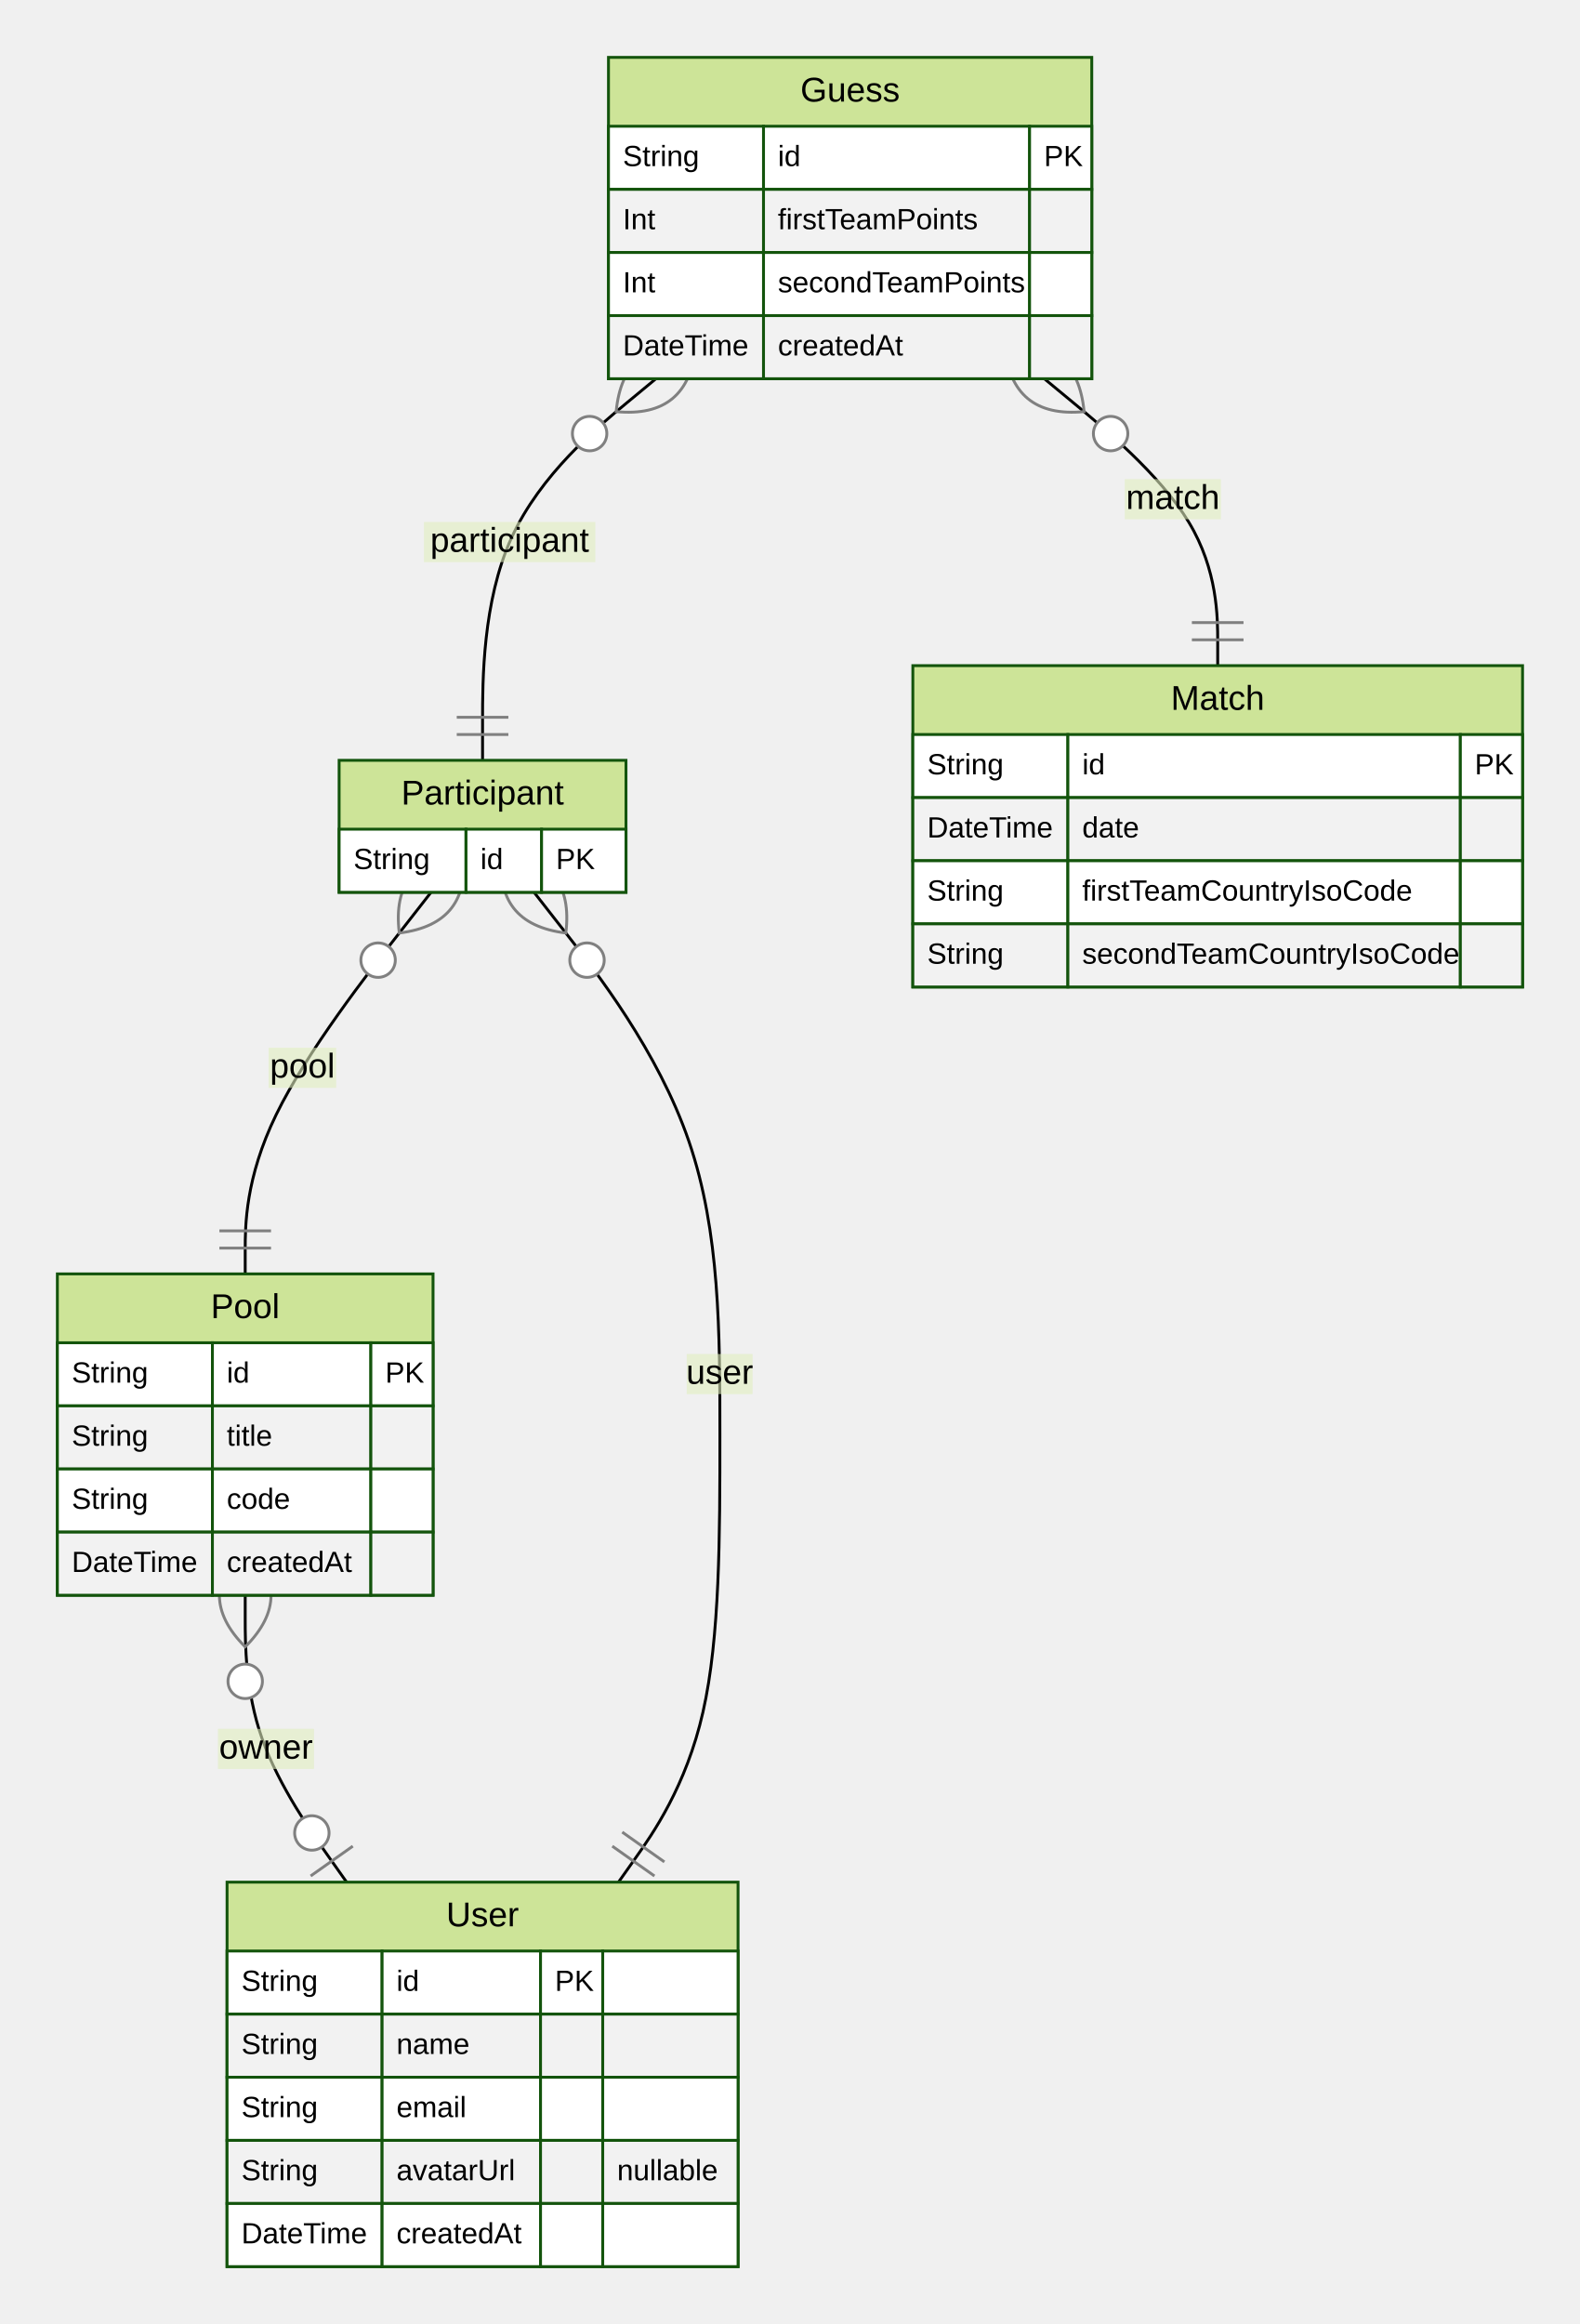
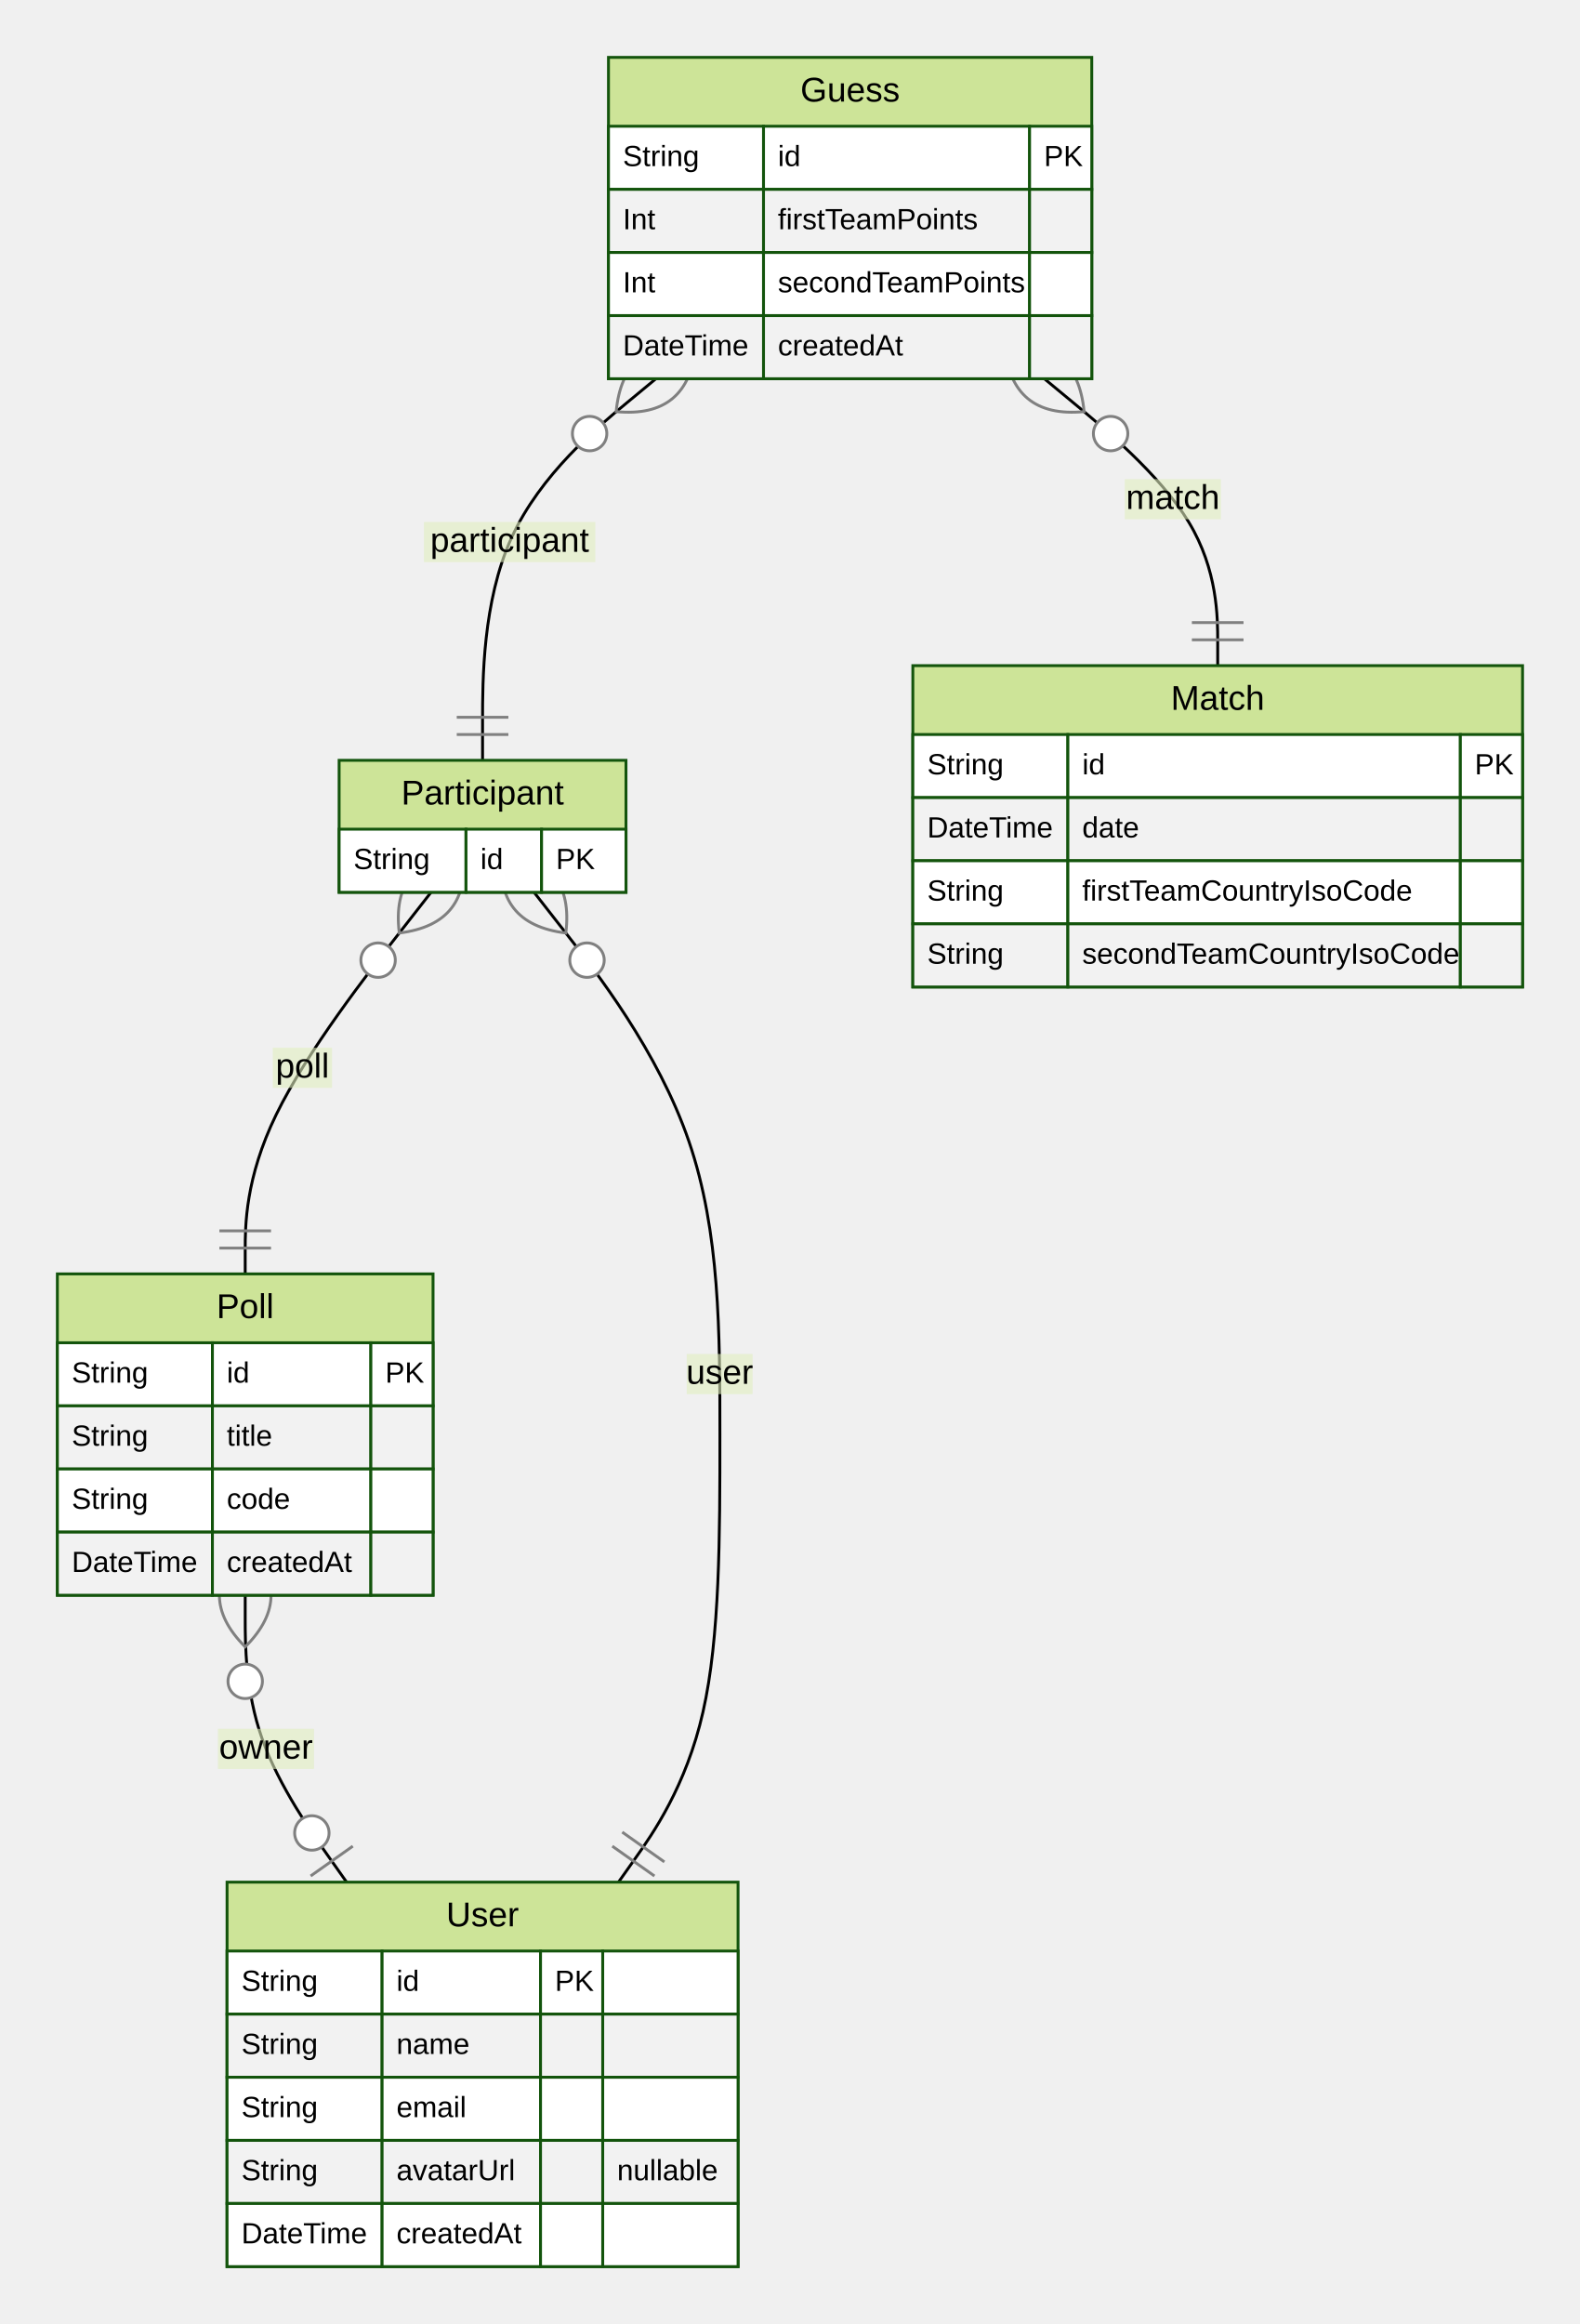
<svg xmlns="http://www.w3.org/2000/svg" aria-labelledby="chart-title-mermaid-0 chart-desc-mermaid-0" role="img" viewBox="0 0 550.773 810" style="max-width: 550.773px; background-color: white;" width="100%" id="mermaid-0">
  <style>#mermaid-0 {font-family:"trebuchet ms",verdana,arial,sans-serif;font-size:16px;fill:#000000;}#mermaid-0 .error-icon{fill:#552222;}#mermaid-0 .error-text{fill:#552222;stroke:#552222;}#mermaid-0 .edge-thickness-normal{stroke-width:2px;}#mermaid-0 .edge-thickness-thick{stroke-width:3.5px;}#mermaid-0 .edge-pattern-solid{stroke-dasharray:0;}#mermaid-0 .edge-pattern-dashed{stroke-dasharray:3;}#mermaid-0 .edge-pattern-dotted{stroke-dasharray:2;}#mermaid-0 .marker{fill:#000000;stroke:#000000;}#mermaid-0 .marker.cross{stroke:#000000;}#mermaid-0 svg{font-family:"trebuchet ms",verdana,arial,sans-serif;font-size:16px;}#mermaid-0 .entityBox{fill:#cde498;stroke:#13540c;}#mermaid-0 .attributeBoxOdd{fill:#ffffff;stroke:#13540c;}#mermaid-0 .attributeBoxEven{fill:#f2f2f2;stroke:#13540c;}#mermaid-0 .relationshipLabelBox{fill:hsl(78.158, 58.462%, 84.51%);opacity:0.7;background-color:hsl(78.158, 58.462%, 84.51%);}#mermaid-0 .relationshipLabelBox rect{opacity:0.5;}#mermaid-0 .relationshipLine{stroke:#000000;}#mermaid-0 :root{--mermaid-font-family:"trebuchet ms",verdana,arial,sans-serif;}</style>
  <g />
  <defs>
    <marker orient="auto" markerHeight="18" markerWidth="18" refY="9" refX="0" id="ONLY_ONE_START">
      <path d="M9,0 L9,18 M15,0 L15,18" fill="none" stroke="gray" />
    </marker>
  </defs>
  <defs>
    <marker orient="auto" markerHeight="18" markerWidth="18" refY="9" refX="18" id="ONLY_ONE_END">
      <path d="M3,0 L3,18 M9,0 L9,18" fill="none" stroke="gray" />
    </marker>
  </defs>
  <defs>
    <marker orient="auto" markerHeight="18" markerWidth="30" refY="9" refX="0" id="ZERO_OR_ONE_START">
      <circle r="6" cy="9" cx="21" fill="white" stroke="gray" />
      <path d="M9,0 L9,18" fill="none" stroke="gray" />
    </marker>
  </defs>
  <defs>
    <marker orient="auto" markerHeight="18" markerWidth="30" refY="9" refX="30" id="ZERO_OR_ONE_END">
      <circle r="6" cy="9" cx="9" fill="white" stroke="gray" />
      <path d="M21,0 L21,18" fill="none" stroke="gray" />
    </marker>
  </defs>
  <defs>
    <marker orient="auto" markerHeight="36" markerWidth="45" refY="18" refX="18" id="ONE_OR_MORE_START">
      <path d="M0,18 Q 18,0 36,18 Q 18,36 0,18 M42,9 L42,27" fill="none" stroke="gray" />
    </marker>
  </defs>
  <defs>
    <marker orient="auto" markerHeight="36" markerWidth="45" refY="18" refX="27" id="ONE_OR_MORE_END">
      <path d="M3,9 L3,27 M9,18 Q27,0 45,18 Q27,36 9,18" fill="none" stroke="gray" />
    </marker>
  </defs>
  <defs>
    <marker orient="auto" markerHeight="36" markerWidth="57" refY="18" refX="18" id="ZERO_OR_MORE_START">
      <circle r="6" cy="18" cx="48" fill="white" stroke="gray" />
      <path d="M0,18 Q18,0 36,18 Q18,36 0,18" fill="none" stroke="gray" />
    </marker>
  </defs>
  <defs>
    <marker orient="auto" markerHeight="36" markerWidth="57" refY="18" refX="39" id="ZERO_OR_MORE_END">
      <circle r="6" cy="18" cx="9" fill="white" stroke="gray" />
      <path d="M21,18 Q39,0 57,18 Q39,36 21,18" fill="none" stroke="gray" />
    </marker>
  </defs>
  <path marker-start="url(#ZERO_OR_MORE_START)" marker-end="url(#ZERO_OR_ONE_END)" fill="none" stroke="gray" d="M85.482,556L85.482,564.333C85.482,572.667,85.482,589.333,91.375,606C97.268,622.667,109.055,639.333,114.948,647.667L120.841,656" class="er relationshipLine" />
  <path marker-start="url(#ZERO_OR_MORE_START)" marker-end="url(#ONLY_ONE_END)" fill="none" stroke="gray" d="M186.176,311L196.974,324.833C207.772,338.667,229.368,366.333,240.166,397.833C250.964,429.333,250.964,464.667,250.964,500C250.964,535.333,250.964,570.667,245.07,596.667C239.177,622.667,227.391,639.333,221.497,647.667L215.604,656" class="er relationshipLine" />
  <path marker-start="url(#ZERO_OR_MORE_START)" marker-end="url(#ONLY_ONE_END)" fill="none" stroke="gray" d="M150.269,311L139.471,324.833C128.674,338.667,107.078,366.333,96.28,388.5C85.482,410.667,85.482,427.333,85.482,435.667L85.482,444" class="er relationshipLine" />
  <path marker-start="url(#ZERO_OR_MORE_START)" marker-end="url(#ONLY_ONE_END)" fill="none" stroke="gray" d="M364.055,132L374.129,140.333C384.203,148.667,404.35,165.333,414.424,182C424.498,198.667,424.498,215.333,424.498,223.667L424.498,232" class="er relationshipLine" />
  <path marker-start="url(#ZERO_OR_MORE_START)" marker-end="url(#ONLY_ONE_END)" fill="none" stroke="gray" d="M228.665,132L218.591,140.333C208.517,148.667,188.37,165.333,178.296,187.5C168.223,209.667,168.223,237.333,168.223,251.167L168.223,265" class="er relationshipLine" />
-   <g transform="translate(20,444 )" id="Pool">
+   <g transform="translate(20,444 )" id="Poll">
    <rect height="112" width="130.964" y="0" x="0" stroke="gray" fill-opacity="100%" fill="honeydew" class="er entityBox" />
-     <text transform="translate(65.48175,12)" style="font-family: &quot;trebuchet ms&quot;, verdana, arial, sans-serif;; font-size: 12px" text-anchor="middle" dominant-baseline="middle" y="0" x="0" id="entity-Pool" class="er entityLabel">Pool</text>
-     <rect height="22" width="54.048" y="24" x="0" stroke="gray" fill-opacity="100%" fill="honeydew" class="er attributeBoxOdd" />
-     <text transform="translate(5,35)" style="font-family: &quot;trebuchet ms&quot;, verdana, arial, sans-serif;; font-size: 10.2px" text-anchor="left" dominant-baseline="middle" y="0" x="0" id="entity-Pool-attr-1-type" class="er entityLabel">String</text>
+     <text transform="translate(65.48175,12)" style="font-family: &quot;trebuchet ms&quot;, verdana, arial, sans-serif;; font-size: 12px" text-anchor="middle" dominant-baseline="middle" y="0" x="0" id="entity-Poll" class="er entityLabel">Poll</text>
+     <rect height="22" width="54.048" y="24" x="0" stroke="gray" fill-opacity="100%" fill="honeydew" class="er attributeBoxOdd" />
+     <text transform="translate(5,35)" style="font-family: &quot;trebuchet ms&quot;, verdana, arial, sans-serif;; font-size: 10.2px" text-anchor="left" dominant-baseline="middle" y="0" x="0" id="entity-Poll-attr-1-type" class="er entityLabel">String</text>
    <rect height="22" width="55.234" y="24" x="54.048" stroke="gray" fill-opacity="100%" fill="honeydew" class="er attributeBoxOdd" />
-     <text transform="translate(59.0484,35)" style="font-family: &quot;trebuchet ms&quot;, verdana, arial, sans-serif;; font-size: 10.2px" text-anchor="left" dominant-baseline="middle" y="0" x="0" id="entity-Pool-attr-1-name" class="er entityLabel">id</text>
+     <text transform="translate(59.0484,35)" style="font-family: &quot;trebuchet ms&quot;, verdana, arial, sans-serif;; font-size: 10.2px" text-anchor="left" dominant-baseline="middle" y="0" x="0" id="entity-Poll-attr-1-name" class="er entityLabel">id</text>
    <rect height="22" width="21.681" y="24" x="109.283" stroke="gray" fill-opacity="100%" fill="honeydew" class="er attributeBoxOdd" />
-     <text transform="translate(114.2828,35)" style="font-family: &quot;trebuchet ms&quot;, verdana, arial, sans-serif;; font-size: 10.2px" text-anchor="left" dominant-baseline="middle" y="0" x="0" id="entity-Pool-attr-1-key" class="er entityLabel">PK</text>
-     <rect height="22" width="54.048" y="46" x="0" stroke="gray" fill-opacity="100%" fill="honeydew" class="er attributeBoxEven" />
-     <text transform="translate(5,57)" style="font-family: &quot;trebuchet ms&quot;, verdana, arial, sans-serif;; font-size: 10.2px" text-anchor="left" dominant-baseline="middle" y="0" x="0" id="entity-Pool-attr-2-type" class="er entityLabel">String</text>
+     <text transform="translate(114.2828,35)" style="font-family: &quot;trebuchet ms&quot;, verdana, arial, sans-serif;; font-size: 10.2px" text-anchor="left" dominant-baseline="middle" y="0" x="0" id="entity-Poll-attr-1-key" class="er entityLabel">PK</text>
+     <rect height="22" width="54.048" y="46" x="0" stroke="gray" fill-opacity="100%" fill="honeydew" class="er attributeBoxEven" />
+     <text transform="translate(5,57)" style="font-family: &quot;trebuchet ms&quot;, verdana, arial, sans-serif;; font-size: 10.2px" text-anchor="left" dominant-baseline="middle" y="0" x="0" id="entity-Poll-attr-2-type" class="er entityLabel">String</text>
    <rect height="22" width="55.234" y="46" x="54.048" stroke="gray" fill-opacity="100%" fill="honeydew" class="er attributeBoxEven" />
-     <text transform="translate(59.0484,57)" style="font-family: &quot;trebuchet ms&quot;, verdana, arial, sans-serif;; font-size: 10.2px" text-anchor="left" dominant-baseline="middle" y="0" x="0" id="entity-Pool-attr-2-name" class="er entityLabel">title</text>
+     <text transform="translate(59.0484,57)" style="font-family: &quot;trebuchet ms&quot;, verdana, arial, sans-serif;; font-size: 10.2px" text-anchor="left" dominant-baseline="middle" y="0" x="0" id="entity-Poll-attr-2-name" class="er entityLabel">title</text>
    <rect height="22" width="21.681" y="46" x="109.283" stroke="gray" fill-opacity="100%" fill="honeydew" class="er attributeBoxEven" />
-     <text transform="translate(114.2828,57)" style="font-family: &quot;trebuchet ms&quot;, verdana, arial, sans-serif;; font-size: 10.2px" text-anchor="left" dominant-baseline="middle" y="0" x="0" id="entity-Pool-attr-2-key" class="er entityLabel" />
-     <rect height="22" width="54.048" y="68" x="0" stroke="gray" fill-opacity="100%" fill="honeydew" class="er attributeBoxOdd" />
-     <text transform="translate(5,79)" style="font-family: &quot;trebuchet ms&quot;, verdana, arial, sans-serif;; font-size: 10.2px" text-anchor="left" dominant-baseline="middle" y="0" x="0" id="entity-Pool-attr-3-type" class="er entityLabel">String</text>
+     <text transform="translate(114.2828,57)" style="font-family: &quot;trebuchet ms&quot;, verdana, arial, sans-serif;; font-size: 10.2px" text-anchor="left" dominant-baseline="middle" y="0" x="0" id="entity-Poll-attr-2-key" class="er entityLabel" />
+     <rect height="22" width="54.048" y="68" x="0" stroke="gray" fill-opacity="100%" fill="honeydew" class="er attributeBoxOdd" />
+     <text transform="translate(5,79)" style="font-family: &quot;trebuchet ms&quot;, verdana, arial, sans-serif;; font-size: 10.2px" text-anchor="left" dominant-baseline="middle" y="0" x="0" id="entity-Poll-attr-3-type" class="er entityLabel">String</text>
    <rect height="22" width="55.234" y="68" x="54.048" stroke="gray" fill-opacity="100%" fill="honeydew" class="er attributeBoxOdd" />
-     <text transform="translate(59.0484,79)" style="font-family: &quot;trebuchet ms&quot;, verdana, arial, sans-serif;; font-size: 10.2px" text-anchor="left" dominant-baseline="middle" y="0" x="0" id="entity-Pool-attr-3-name" class="er entityLabel">code</text>
+     <text transform="translate(59.0484,79)" style="font-family: &quot;trebuchet ms&quot;, verdana, arial, sans-serif;; font-size: 10.2px" text-anchor="left" dominant-baseline="middle" y="0" x="0" id="entity-Poll-attr-3-name" class="er entityLabel">code</text>
    <rect height="22" width="21.681" y="68" x="109.283" stroke="gray" fill-opacity="100%" fill="honeydew" class="er attributeBoxOdd" />
-     <text transform="translate(114.2828,79)" style="font-family: &quot;trebuchet ms&quot;, verdana, arial, sans-serif;; font-size: 10.2px" text-anchor="left" dominant-baseline="middle" y="0" x="0" id="entity-Pool-attr-3-key" class="er entityLabel" />
-     <rect height="22" width="54.048" y="90" x="0" stroke="gray" fill-opacity="100%" fill="honeydew" class="er attributeBoxEven" />
-     <text transform="translate(5,101)" style="font-family: &quot;trebuchet ms&quot;, verdana, arial, sans-serif;; font-size: 10.2px" text-anchor="left" dominant-baseline="middle" y="0" x="0" id="entity-Pool-attr-4-type" class="er entityLabel">DateTime</text>
+     <text transform="translate(114.2828,79)" style="font-family: &quot;trebuchet ms&quot;, verdana, arial, sans-serif;; font-size: 10.2px" text-anchor="left" dominant-baseline="middle" y="0" x="0" id="entity-Poll-attr-3-key" class="er entityLabel" />
+     <rect height="22" width="54.048" y="90" x="0" stroke="gray" fill-opacity="100%" fill="honeydew" class="er attributeBoxEven" />
+     <text transform="translate(5,101)" style="font-family: &quot;trebuchet ms&quot;, verdana, arial, sans-serif;; font-size: 10.2px" text-anchor="left" dominant-baseline="middle" y="0" x="0" id="entity-Poll-attr-4-type" class="er entityLabel">DateTime</text>
    <rect height="22" width="55.234" y="90" x="54.048" stroke="gray" fill-opacity="100%" fill="honeydew" class="er attributeBoxEven" />
-     <text transform="translate(59.0484,101)" style="font-family: &quot;trebuchet ms&quot;, verdana, arial, sans-serif;; font-size: 10.2px" text-anchor="left" dominant-baseline="middle" y="0" x="0" id="entity-Pool-attr-4-name" class="er entityLabel">createdAt</text>
+     <text transform="translate(59.0484,101)" style="font-family: &quot;trebuchet ms&quot;, verdana, arial, sans-serif;; font-size: 10.2px" text-anchor="left" dominant-baseline="middle" y="0" x="0" id="entity-Poll-attr-4-name" class="er entityLabel">createdAt</text>
    <rect height="22" width="21.681" y="90" x="109.283" stroke="gray" fill-opacity="100%" fill="honeydew" class="er attributeBoxEven" />
-     <text transform="translate(114.2828,101)" style="font-family: &quot;trebuchet ms&quot;, verdana, arial, sans-serif;; font-size: 10.2px" text-anchor="left" dominant-baseline="middle" y="0" x="0" id="entity-Pool-attr-4-key" class="er entityLabel" />
+     <text transform="translate(114.2828,101)" style="font-family: &quot;trebuchet ms&quot;, verdana, arial, sans-serif;; font-size: 10.2px" text-anchor="left" dominant-baseline="middle" y="0" x="0" id="entity-Poll-attr-4-key" class="er entityLabel" />
  </g>
  <g transform="translate(118.2226,265 )" id="Participant">
    <rect height="46" width="100" y="0" x="0" stroke="gray" fill-opacity="100%" fill="honeydew" class="er entityBox" />
    <text transform="translate(50,12)" style="font-family: &quot;trebuchet ms&quot;, verdana, arial, sans-serif;; font-size: 12px" text-anchor="middle" dominant-baseline="middle" y="0" x="0" id="entity-Participant" class="er entityLabel">Participant</text>
    <rect height="22" width="44.231" y="24" x="0" stroke="gray" fill-opacity="100%" fill="honeydew" class="er attributeBoxOdd" />
    <text transform="translate(5,35)" style="font-family: &quot;trebuchet ms&quot;, verdana, arial, sans-serif;; font-size: 10.2px" text-anchor="left" dominant-baseline="middle" y="0" x="0" id="entity-Participant-attr-1-type" class="er entityLabel">String</text>
    <rect height="22" width="26.341" y="24" x="44.231" stroke="gray" fill-opacity="100%" fill="honeydew" class="er attributeBoxOdd" />
    <text transform="translate(49.23142,35)" style="font-family: &quot;trebuchet ms&quot;, verdana, arial, sans-serif;; font-size: 10.2px" text-anchor="left" dominant-baseline="middle" y="0" x="0" id="entity-Participant-attr-1-name" class="er entityLabel">id</text>
    <rect height="22" width="29.428" y="24" x="70.572" stroke="gray" fill-opacity="100%" fill="honeydew" class="er attributeBoxOdd" />
    <text transform="translate(75.57222,35)" style="font-family: &quot;trebuchet ms&quot;, verdana, arial, sans-serif;; font-size: 10.2px" text-anchor="left" dominant-baseline="middle" y="0" x="0" id="entity-Participant-attr-1-key" class="er entityLabel">PK</text>
  </g>
  <g transform="translate(79.1537,656 )" id="User">
    <rect height="134" width="178.138" y="0" x="0" stroke="gray" fill-opacity="100%" fill="honeydew" class="er entityBox" />
    <text transform="translate(89.06892,12)" style="font-family: &quot;trebuchet ms&quot;, verdana, arial, sans-serif;; font-size: 12px" text-anchor="middle" dominant-baseline="middle" y="0" x="0" id="entity-User" class="er entityLabel">User</text>
    <rect height="22" width="54.048" y="24" x="0" stroke="gray" fill-opacity="100%" fill="honeydew" class="er attributeBoxOdd" />
    <text transform="translate(5,35)" style="font-family: &quot;trebuchet ms&quot;, verdana, arial, sans-serif;; font-size: 10.2px" text-anchor="left" dominant-baseline="middle" y="0" x="0" id="entity-User-attr-1-type" class="er entityLabel">String</text>
    <rect height="22" width="55.234" y="24" x="54.048" stroke="gray" fill-opacity="100%" fill="honeydew" class="er attributeBoxOdd" />
    <text transform="translate(59.0484,35)" style="font-family: &quot;trebuchet ms&quot;, verdana, arial, sans-serif;; font-size: 10.2px" text-anchor="left" dominant-baseline="middle" y="0" x="0" id="entity-User-attr-1-name" class="er entityLabel">id</text>
    <rect height="22" width="21.681" y="24" x="109.283" stroke="gray" fill-opacity="100%" fill="honeydew" class="er attributeBoxOdd" />
    <text transform="translate(114.2828,35)" style="font-family: &quot;trebuchet ms&quot;, verdana, arial, sans-serif;; font-size: 10.2px" text-anchor="left" dominant-baseline="middle" y="0" x="0" id="entity-User-attr-1-key" class="er entityLabel">PK</text>
    <rect height="22" width="47.174" y="24" x="130.964" stroke="gray" fill-opacity="100%" fill="honeydew" class="er attributeBoxOdd" />
    <text transform="translate(135.9635,35)" style="font-family: &quot;trebuchet ms&quot;, verdana, arial, sans-serif;; font-size: 10.2px" text-anchor="left" dominant-baseline="middle" y="0" x="0" id="entity-User-attr-1-comment" class="er entityLabel" />
    <rect height="22" width="54.048" y="46" x="0" stroke="gray" fill-opacity="100%" fill="honeydew" class="er attributeBoxEven" />
    <text transform="translate(5,57)" style="font-family: &quot;trebuchet ms&quot;, verdana, arial, sans-serif;; font-size: 10.2px" text-anchor="left" dominant-baseline="middle" y="0" x="0" id="entity-User-attr-2-type" class="er entityLabel">String</text>
    <rect height="22" width="55.234" y="46" x="54.048" stroke="gray" fill-opacity="100%" fill="honeydew" class="er attributeBoxEven" />
    <text transform="translate(59.0484,57)" style="font-family: &quot;trebuchet ms&quot;, verdana, arial, sans-serif;; font-size: 10.2px" text-anchor="left" dominant-baseline="middle" y="0" x="0" id="entity-User-attr-2-name" class="er entityLabel">name</text>
    <rect height="22" width="21.681" y="46" x="109.283" stroke="gray" fill-opacity="100%" fill="honeydew" class="er attributeBoxEven" />
    <text transform="translate(114.2828,57)" style="font-family: &quot;trebuchet ms&quot;, verdana, arial, sans-serif;; font-size: 10.2px" text-anchor="left" dominant-baseline="middle" y="0" x="0" id="entity-User-attr-2-key" class="er entityLabel" />
    <rect height="22" width="47.174" y="46" x="130.964" stroke="gray" fill-opacity="100%" fill="honeydew" class="er attributeBoxEven" />
    <text transform="translate(135.9635,57)" style="font-family: &quot;trebuchet ms&quot;, verdana, arial, sans-serif;; font-size: 10.2px" text-anchor="left" dominant-baseline="middle" y="0" x="0" id="entity-User-attr-2-comment" class="er entityLabel" />
    <rect height="22" width="54.048" y="68" x="0" stroke="gray" fill-opacity="100%" fill="honeydew" class="er attributeBoxOdd" />
    <text transform="translate(5,79)" style="font-family: &quot;trebuchet ms&quot;, verdana, arial, sans-serif;; font-size: 10.2px" text-anchor="left" dominant-baseline="middle" y="0" x="0" id="entity-User-attr-3-type" class="er entityLabel">String</text>
    <rect height="22" width="55.234" y="68" x="54.048" stroke="gray" fill-opacity="100%" fill="honeydew" class="er attributeBoxOdd" />
    <text transform="translate(59.0484,79)" style="font-family: &quot;trebuchet ms&quot;, verdana, arial, sans-serif;; font-size: 10.2px" text-anchor="left" dominant-baseline="middle" y="0" x="0" id="entity-User-attr-3-name" class="er entityLabel">email</text>
    <rect height="22" width="21.681" y="68" x="109.283" stroke="gray" fill-opacity="100%" fill="honeydew" class="er attributeBoxOdd" />
    <text transform="translate(114.2828,79)" style="font-family: &quot;trebuchet ms&quot;, verdana, arial, sans-serif;; font-size: 10.2px" text-anchor="left" dominant-baseline="middle" y="0" x="0" id="entity-User-attr-3-key" class="er entityLabel" />
    <rect height="22" width="47.174" y="68" x="130.964" stroke="gray" fill-opacity="100%" fill="honeydew" class="er attributeBoxOdd" />
    <text transform="translate(135.9635,79)" style="font-family: &quot;trebuchet ms&quot;, verdana, arial, sans-serif;; font-size: 10.2px" text-anchor="left" dominant-baseline="middle" y="0" x="0" id="entity-User-attr-3-comment" class="er entityLabel" />
    <rect height="22" width="54.048" y="90" x="0" stroke="gray" fill-opacity="100%" fill="honeydew" class="er attributeBoxEven" />
    <text transform="translate(5,101)" style="font-family: &quot;trebuchet ms&quot;, verdana, arial, sans-serif;; font-size: 10.2px" text-anchor="left" dominant-baseline="middle" y="0" x="0" id="entity-User-attr-4-type" class="er entityLabel">String</text>
    <rect height="22" width="55.234" y="90" x="54.048" stroke="gray" fill-opacity="100%" fill="honeydew" class="er attributeBoxEven" />
    <text transform="translate(59.0484,101)" style="font-family: &quot;trebuchet ms&quot;, verdana, arial, sans-serif;; font-size: 10.2px" text-anchor="left" dominant-baseline="middle" y="0" x="0" id="entity-User-attr-4-name" class="er entityLabel">avatarUrl</text>
    <rect height="22" width="21.681" y="90" x="109.283" stroke="gray" fill-opacity="100%" fill="honeydew" class="er attributeBoxEven" />
    <text transform="translate(114.2828,101)" style="font-family: &quot;trebuchet ms&quot;, verdana, arial, sans-serif;; font-size: 10.2px" text-anchor="left" dominant-baseline="middle" y="0" x="0" id="entity-User-attr-4-key" class="er entityLabel" />
    <rect height="22" width="47.174" y="90" x="130.964" stroke="gray" fill-opacity="100%" fill="honeydew" class="er attributeBoxEven" />
    <text transform="translate(135.9635,101)" style="font-family: &quot;trebuchet ms&quot;, verdana, arial, sans-serif;; font-size: 10.2px" text-anchor="left" dominant-baseline="middle" y="0" x="0" id="entity-User-attr-4-comment" class="er entityLabel">nullable</text>
    <rect height="22" width="54.048" y="112" x="0" stroke="gray" fill-opacity="100%" fill="honeydew" class="er attributeBoxOdd" />
    <text transform="translate(5,123)" style="font-family: &quot;trebuchet ms&quot;, verdana, arial, sans-serif;; font-size: 10.2px" text-anchor="left" dominant-baseline="middle" y="0" x="0" id="entity-User-attr-5-type" class="er entityLabel">DateTime</text>
    <rect height="22" width="55.234" y="112" x="54.048" stroke="gray" fill-opacity="100%" fill="honeydew" class="er attributeBoxOdd" />
    <text transform="translate(59.0484,123)" style="font-family: &quot;trebuchet ms&quot;, verdana, arial, sans-serif;; font-size: 10.2px" text-anchor="left" dominant-baseline="middle" y="0" x="0" id="entity-User-attr-5-name" class="er entityLabel">createdAt</text>
    <rect height="22" width="21.681" y="112" x="109.283" stroke="gray" fill-opacity="100%" fill="honeydew" class="er attributeBoxOdd" />
    <text transform="translate(114.2828,123)" style="font-family: &quot;trebuchet ms&quot;, verdana, arial, sans-serif;; font-size: 10.2px" text-anchor="left" dominant-baseline="middle" y="0" x="0" id="entity-User-attr-5-key" class="er entityLabel" />
    <rect height="22" width="47.174" y="112" x="130.964" stroke="gray" fill-opacity="100%" fill="honeydew" class="er attributeBoxOdd" />
    <text transform="translate(135.9635,123)" style="font-family: &quot;trebuchet ms&quot;, verdana, arial, sans-serif;; font-size: 10.2px" text-anchor="left" dominant-baseline="middle" y="0" x="0" id="entity-User-attr-5-comment" class="er entityLabel" />
  </g>
  <g transform="translate(318.2226,232 )" id="Match">
    <rect height="112" width="212.55" y="0" x="0" stroke="gray" fill-opacity="100%" fill="honeydew" class="er entityBox" />
    <text transform="translate(106.275,12)" style="font-family: &quot;trebuchet ms&quot;, verdana, arial, sans-serif;; font-size: 12px" text-anchor="middle" dominant-baseline="middle" y="0" x="0" id="entity-Match" class="er entityLabel">Match</text>
    <rect height="22" width="54.048" y="24" x="0" stroke="gray" fill-opacity="100%" fill="honeydew" class="er attributeBoxOdd" />
    <text transform="translate(5,35)" style="font-family: &quot;trebuchet ms&quot;, verdana, arial, sans-serif;; font-size: 10.2px" text-anchor="left" dominant-baseline="middle" y="0" x="0" id="entity-Match-attr-1-type" class="er entityLabel">String</text>
    <rect height="22" width="136.821" y="24" x="54.048" stroke="gray" fill-opacity="100%" fill="honeydew" class="er attributeBoxOdd" />
    <text transform="translate(59.0484,35)" style="font-family: &quot;trebuchet ms&quot;, verdana, arial, sans-serif;; font-size: 10.2px" text-anchor="left" dominant-baseline="middle" y="0" x="0" id="entity-Match-attr-1-name" class="er entityLabel">id</text>
    <rect height="22" width="21.681" y="24" x="190.869" stroke="gray" fill-opacity="100%" fill="honeydew" class="er attributeBoxOdd" />
    <text transform="translate(195.8692,35)" style="font-family: &quot;trebuchet ms&quot;, verdana, arial, sans-serif;; font-size: 10.2px" text-anchor="left" dominant-baseline="middle" y="0" x="0" id="entity-Match-attr-1-key" class="er entityLabel">PK</text>
    <rect height="22" width="54.048" y="46" x="0" stroke="gray" fill-opacity="100%" fill="honeydew" class="er attributeBoxEven" />
    <text transform="translate(5,57)" style="font-family: &quot;trebuchet ms&quot;, verdana, arial, sans-serif;; font-size: 10.2px" text-anchor="left" dominant-baseline="middle" y="0" x="0" id="entity-Match-attr-2-type" class="er entityLabel">DateTime</text>
    <rect height="22" width="136.821" y="46" x="54.048" stroke="gray" fill-opacity="100%" fill="honeydew" class="er attributeBoxEven" />
    <text transform="translate(59.0484,57)" style="font-family: &quot;trebuchet ms&quot;, verdana, arial, sans-serif;; font-size: 10.2px" text-anchor="left" dominant-baseline="middle" y="0" x="0" id="entity-Match-attr-2-name" class="er entityLabel">date</text>
    <rect height="22" width="21.681" y="46" x="190.869" stroke="gray" fill-opacity="100%" fill="honeydew" class="er attributeBoxEven" />
    <text transform="translate(195.8692,57)" style="font-family: &quot;trebuchet ms&quot;, verdana, arial, sans-serif;; font-size: 10.2px" text-anchor="left" dominant-baseline="middle" y="0" x="0" id="entity-Match-attr-2-key" class="er entityLabel" />
    <rect height="22" width="54.048" y="68" x="0" stroke="gray" fill-opacity="100%" fill="honeydew" class="er attributeBoxOdd" />
    <text transform="translate(5,79)" style="font-family: &quot;trebuchet ms&quot;, verdana, arial, sans-serif;; font-size: 10.2px" text-anchor="left" dominant-baseline="middle" y="0" x="0" id="entity-Match-attr-3-type" class="er entityLabel">String</text>
    <rect height="22" width="136.821" y="68" x="54.048" stroke="gray" fill-opacity="100%" fill="honeydew" class="er attributeBoxOdd" />
    <text transform="translate(59.0484,79)" style="font-family: &quot;trebuchet ms&quot;, verdana, arial, sans-serif;; font-size: 10.2px" text-anchor="left" dominant-baseline="middle" y="0" x="0" id="entity-Match-attr-3-name" class="er entityLabel">firstTeamCountryIsoCode</text>
    <rect height="22" width="21.681" y="68" x="190.869" stroke="gray" fill-opacity="100%" fill="honeydew" class="er attributeBoxOdd" />
    <text transform="translate(195.8692,79)" style="font-family: &quot;trebuchet ms&quot;, verdana, arial, sans-serif;; font-size: 10.2px" text-anchor="left" dominant-baseline="middle" y="0" x="0" id="entity-Match-attr-3-key" class="er entityLabel" />
    <rect height="22" width="54.048" y="90" x="0" stroke="gray" fill-opacity="100%" fill="honeydew" class="er attributeBoxEven" />
    <text transform="translate(5,101)" style="font-family: &quot;trebuchet ms&quot;, verdana, arial, sans-serif;; font-size: 10.2px" text-anchor="left" dominant-baseline="middle" y="0" x="0" id="entity-Match-attr-4-type" class="er entityLabel">String</text>
    <rect height="22" width="136.821" y="90" x="54.048" stroke="gray" fill-opacity="100%" fill="honeydew" class="er attributeBoxEven" />
    <text transform="translate(59.0484,101)" style="font-family: &quot;trebuchet ms&quot;, verdana, arial, sans-serif;; font-size: 10.2px" text-anchor="left" dominant-baseline="middle" y="0" x="0" id="entity-Match-attr-4-name" class="er entityLabel">secondTeamCountryIsoCode</text>
    <rect height="22" width="21.681" y="90" x="190.869" stroke="gray" fill-opacity="100%" fill="honeydew" class="er attributeBoxEven" />
    <text transform="translate(195.8692,101)" style="font-family: &quot;trebuchet ms&quot;, verdana, arial, sans-serif;; font-size: 10.2px" text-anchor="left" dominant-baseline="middle" y="0" x="0" id="entity-Match-attr-4-key" class="er entityLabel" />
  </g>
  <g transform="translate(212.1205,20 )" id="Guess">
    <rect height="112" width="168.479" y="0" x="0" stroke="gray" fill-opacity="100%" fill="honeydew" class="er entityBox" />
    <text transform="translate(84.23956,12)" style="font-family: &quot;trebuchet ms&quot;, verdana, arial, sans-serif;; font-size: 12px" text-anchor="middle" dominant-baseline="middle" y="0" x="0" id="entity-Guess" class="er entityLabel">Guess</text>
    <rect height="22" width="54.048" y="24" x="0" stroke="gray" fill-opacity="100%" fill="honeydew" class="er attributeBoxOdd" />
    <text transform="translate(5,35)" style="font-family: &quot;trebuchet ms&quot;, verdana, arial, sans-serif;; font-size: 10.2px" text-anchor="left" dominant-baseline="middle" y="0" x="0" id="entity-Guess-attr-1-type" class="er entityLabel">String</text>
    <rect height="22" width="92.75" y="24" x="54.048" stroke="gray" fill-opacity="100%" fill="honeydew" class="er attributeBoxOdd" />
    <text transform="translate(59.0484,35)" style="font-family: &quot;trebuchet ms&quot;, verdana, arial, sans-serif;; font-size: 10.2px" text-anchor="left" dominant-baseline="middle" y="0" x="0" id="entity-Guess-attr-1-name" class="er entityLabel">id</text>
    <rect height="22" width="21.681" y="24" x="146.798" stroke="gray" fill-opacity="100%" fill="honeydew" class="er attributeBoxOdd" />
    <text transform="translate(151.7984,35)" style="font-family: &quot;trebuchet ms&quot;, verdana, arial, sans-serif;; font-size: 10.2px" text-anchor="left" dominant-baseline="middle" y="0" x="0" id="entity-Guess-attr-1-key" class="er entityLabel">PK</text>
    <rect height="22" width="54.048" y="46" x="0" stroke="gray" fill-opacity="100%" fill="honeydew" class="er attributeBoxEven" />
    <text transform="translate(5,57)" style="font-family: &quot;trebuchet ms&quot;, verdana, arial, sans-serif;; font-size: 10.2px" text-anchor="left" dominant-baseline="middle" y="0" x="0" id="entity-Guess-attr-2-type" class="er entityLabel">Int</text>
    <rect height="22" width="92.75" y="46" x="54.048" stroke="gray" fill-opacity="100%" fill="honeydew" class="er attributeBoxEven" />
    <text transform="translate(59.0484,57)" style="font-family: &quot;trebuchet ms&quot;, verdana, arial, sans-serif;; font-size: 10.2px" text-anchor="left" dominant-baseline="middle" y="0" x="0" id="entity-Guess-attr-2-name" class="er entityLabel">firstTeamPoints</text>
    <rect height="22" width="21.681" y="46" x="146.798" stroke="gray" fill-opacity="100%" fill="honeydew" class="er attributeBoxEven" />
    <text transform="translate(151.7984,57)" style="font-family: &quot;trebuchet ms&quot;, verdana, arial, sans-serif;; font-size: 10.2px" text-anchor="left" dominant-baseline="middle" y="0" x="0" id="entity-Guess-attr-2-key" class="er entityLabel" />
    <rect height="22" width="54.048" y="68" x="0" stroke="gray" fill-opacity="100%" fill="honeydew" class="er attributeBoxOdd" />
    <text transform="translate(5,79)" style="font-family: &quot;trebuchet ms&quot;, verdana, arial, sans-serif;; font-size: 10.2px" text-anchor="left" dominant-baseline="middle" y="0" x="0" id="entity-Guess-attr-3-type" class="er entityLabel">Int</text>
    <rect height="22" width="92.75" y="68" x="54.048" stroke="gray" fill-opacity="100%" fill="honeydew" class="er attributeBoxOdd" />
    <text transform="translate(59.0484,79)" style="font-family: &quot;trebuchet ms&quot;, verdana, arial, sans-serif;; font-size: 10.2px" text-anchor="left" dominant-baseline="middle" y="0" x="0" id="entity-Guess-attr-3-name" class="er entityLabel">secondTeamPoints</text>
    <rect height="22" width="21.681" y="68" x="146.798" stroke="gray" fill-opacity="100%" fill="honeydew" class="er attributeBoxOdd" />
    <text transform="translate(151.7984,79)" style="font-family: &quot;trebuchet ms&quot;, verdana, arial, sans-serif;; font-size: 10.2px" text-anchor="left" dominant-baseline="middle" y="0" x="0" id="entity-Guess-attr-3-key" class="er entityLabel" />
    <rect height="22" width="54.048" y="90" x="0" stroke="gray" fill-opacity="100%" fill="honeydew" class="er attributeBoxEven" />
    <text transform="translate(5,101)" style="font-family: &quot;trebuchet ms&quot;, verdana, arial, sans-serif;; font-size: 10.2px" text-anchor="left" dominant-baseline="middle" y="0" x="0" id="entity-Guess-attr-4-type" class="er entityLabel">DateTime</text>
    <rect height="22" width="92.75" y="90" x="54.048" stroke="gray" fill-opacity="100%" fill="honeydew" class="er attributeBoxEven" />
    <text transform="translate(59.0484,101)" style="font-family: &quot;trebuchet ms&quot;, verdana, arial, sans-serif;; font-size: 10.2px" text-anchor="left" dominant-baseline="middle" y="0" x="0" id="entity-Guess-attr-4-name" class="er entityLabel">createdAt</text>
    <rect height="22" width="21.681" y="90" x="146.798" stroke="gray" fill-opacity="100%" fill="honeydew" class="er attributeBoxEven" />
    <text transform="translate(151.7984,101)" style="font-family: &quot;trebuchet ms&quot;, verdana, arial, sans-serif;; font-size: 10.2px" text-anchor="left" dominant-baseline="middle" y="0" x="0" id="entity-Guess-attr-4-key" class="er entityLabel" />
  </g>
  <rect fill-opacity="85%" fill="white" height="14" width="33.471" y="602.554" x="75.983" class="er relationshipLabelBox" />
  <text style="font-family: &quot;trebuchet ms&quot;, verdana, arial, sans-serif;; font-size: 12px" dominant-baseline="middle" text-anchor="middle" y="609.554" x="92.718" id="rel1" class="er relationshipLabel">owner</text>
  <rect fill-opacity="85%" fill="white" height="14" width="22.959" y="471.913" x="239.398" class="er relationshipLabelBox" />
  <text style="font-family: &quot;trebuchet ms&quot;, verdana, arial, sans-serif;; font-size: 12px" dominant-baseline="middle" text-anchor="middle" y="478.913" x="250.878" id="rel2" class="er relationshipLabel">user</text>
-   <rect fill-opacity="85%" fill="white" height="14" width="23.564" y="365.183" x="93.637" class="er relationshipLabelBox" />
-   <text style="font-family: &quot;trebuchet ms&quot;, verdana, arial, sans-serif;; font-size: 12px" dominant-baseline="middle" text-anchor="middle" y="372.183" x="105.419" id="rel3" class="er relationshipLabel">pool</text>
+   <rect fill-opacity="85%" fill="white" height="14" width="20.664" y="365.183" x="95.087" class="er relationshipLabelBox" />
+   <text style="font-family: &quot;trebuchet ms&quot;, verdana, arial, sans-serif;; font-size: 12px" dominant-baseline="middle" text-anchor="middle" y="372.183" x="105.419" id="rel3" class="er relationshipLabel">poll</text>
  <rect fill-opacity="85%" fill="white" height="14" width="33.531" y="166.994" x="392.1" class="er relationshipLabelBox" />
  <text style="font-family: &quot;trebuchet ms&quot;, verdana, arial, sans-serif;; font-size: 12px" dominant-baseline="middle" text-anchor="middle" y="173.994" x="408.866" id="rel4" class="er relationshipLabel">match</text>
  <rect fill-opacity="85%" fill="white" height="14" width="59.744" y="181.93" x="147.792" class="er relationshipLabelBox" />
  <text style="font-family: &quot;trebuchet ms&quot;, verdana, arial, sans-serif;; font-size: 12px" dominant-baseline="middle" text-anchor="middle" y="188.93" x="177.664" id="rel5" class="er relationshipLabel">participant</text>
</svg>
